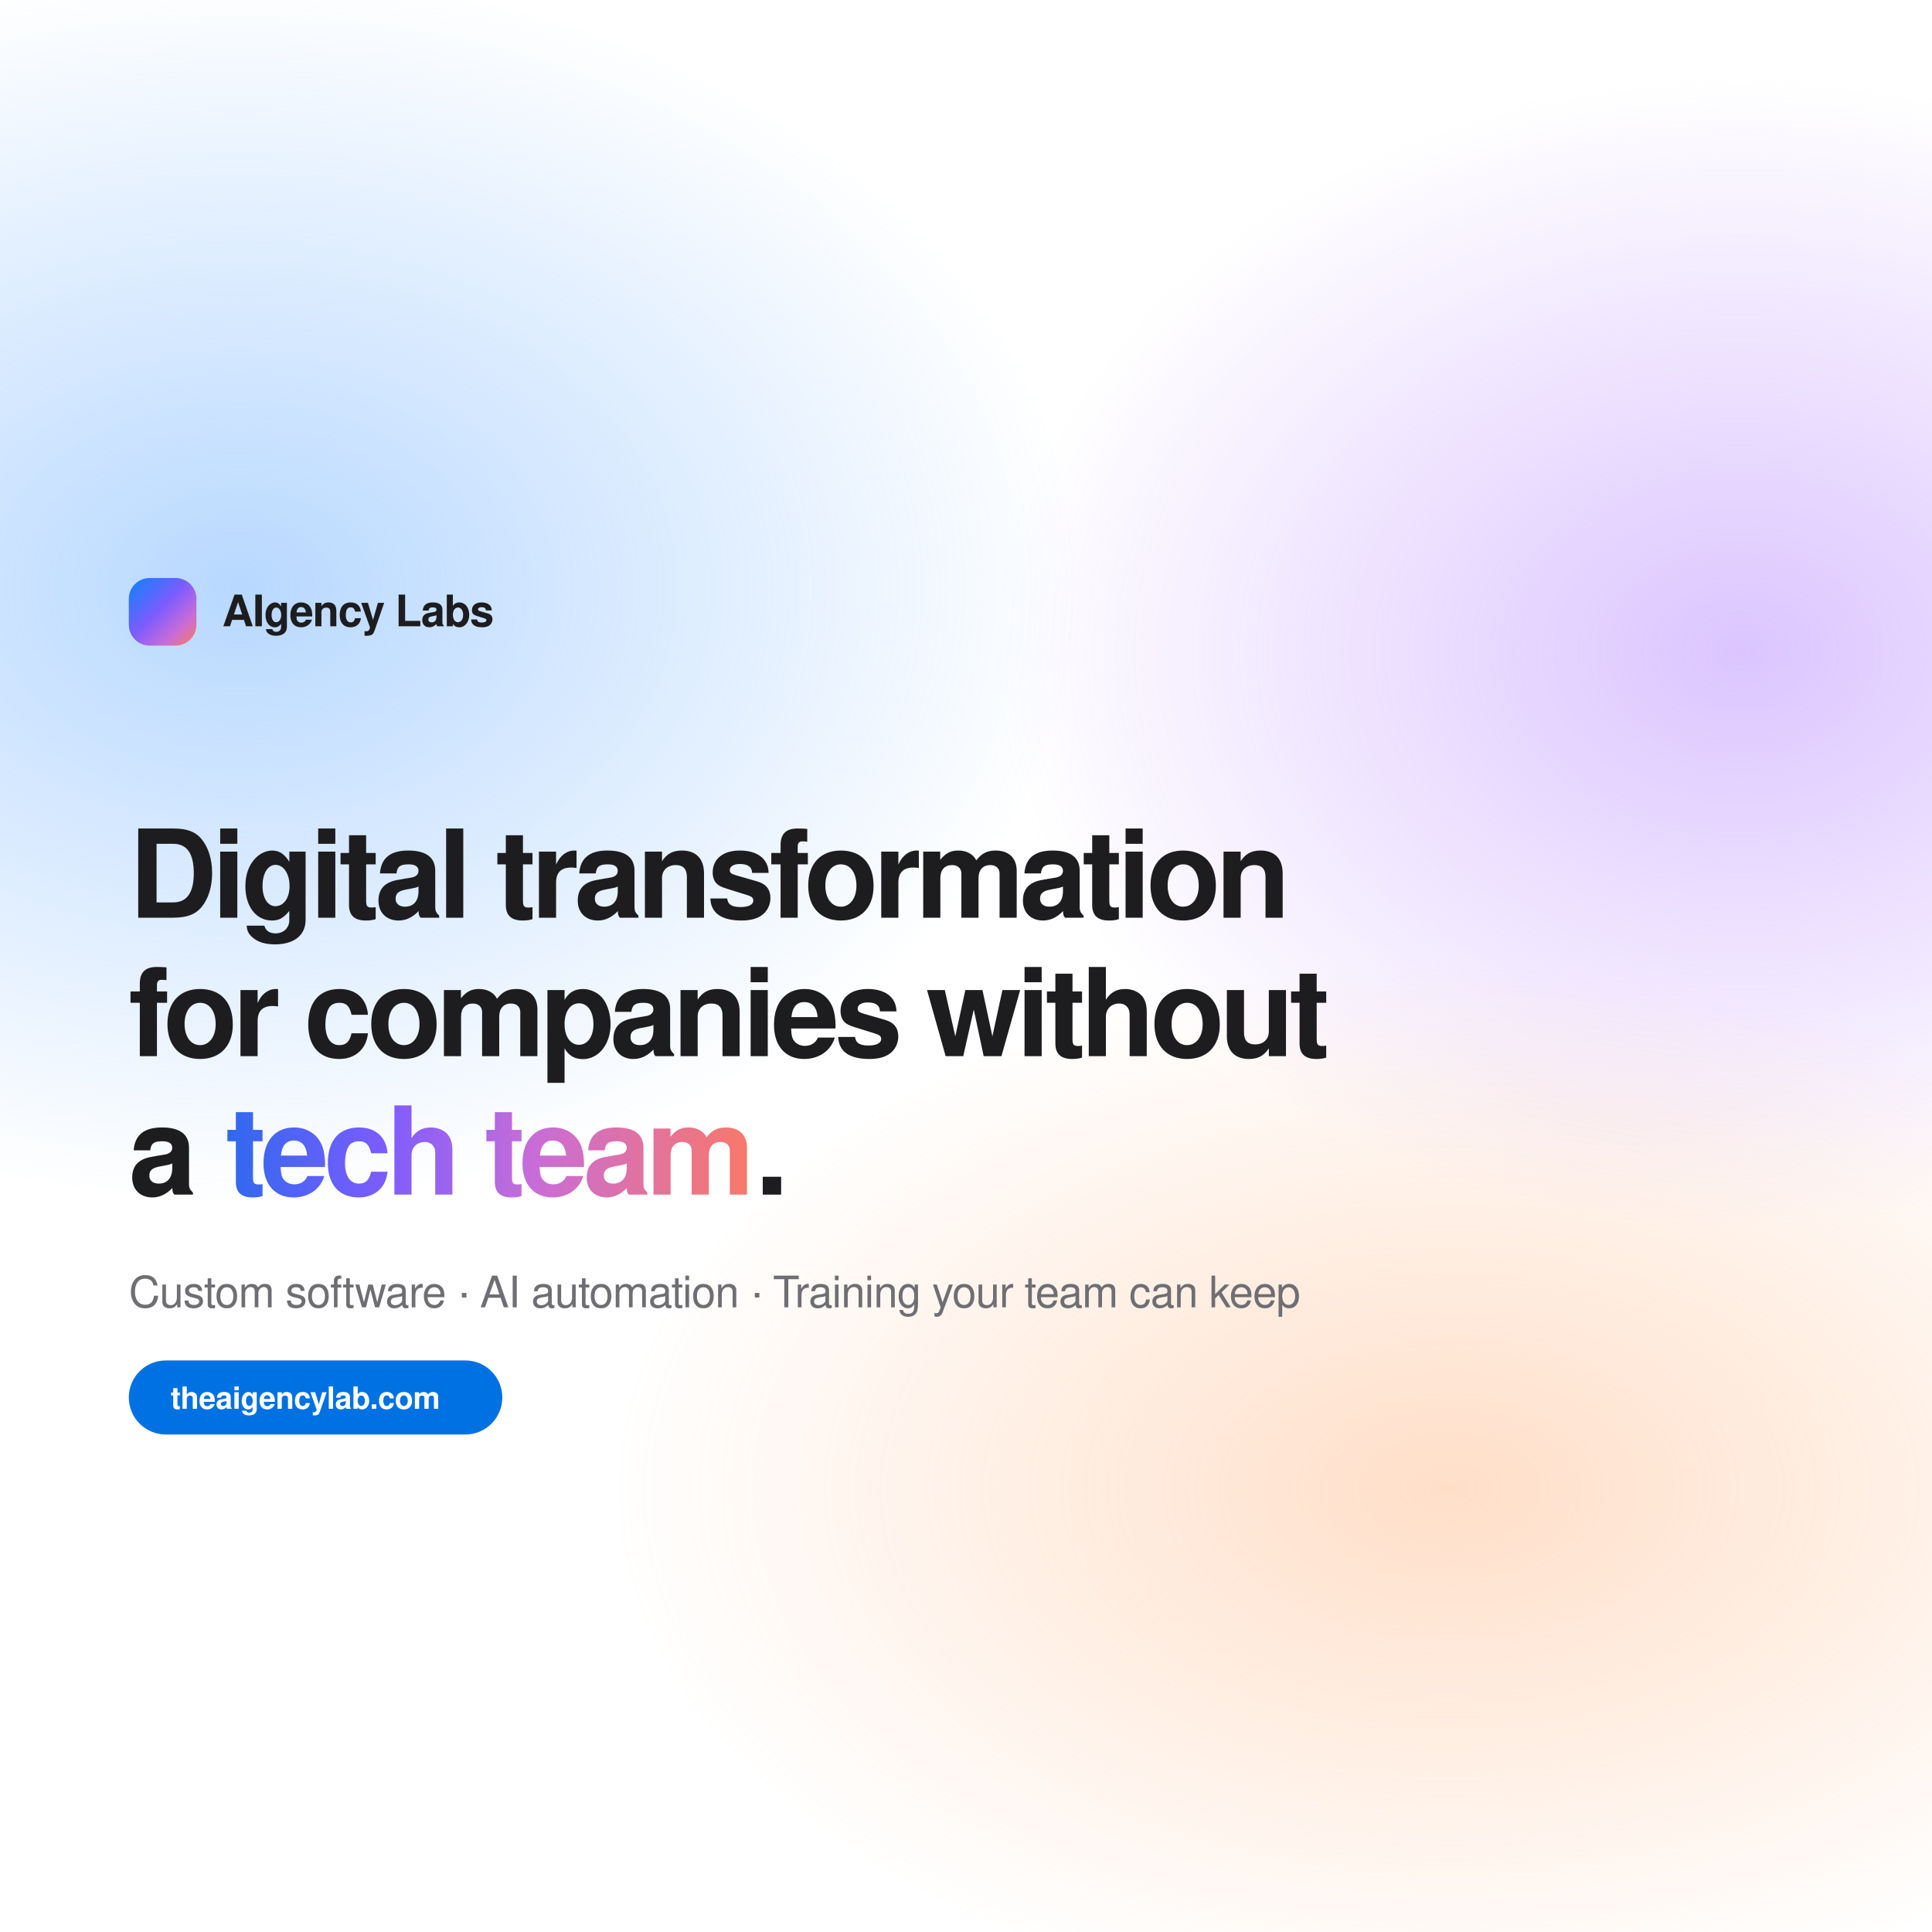
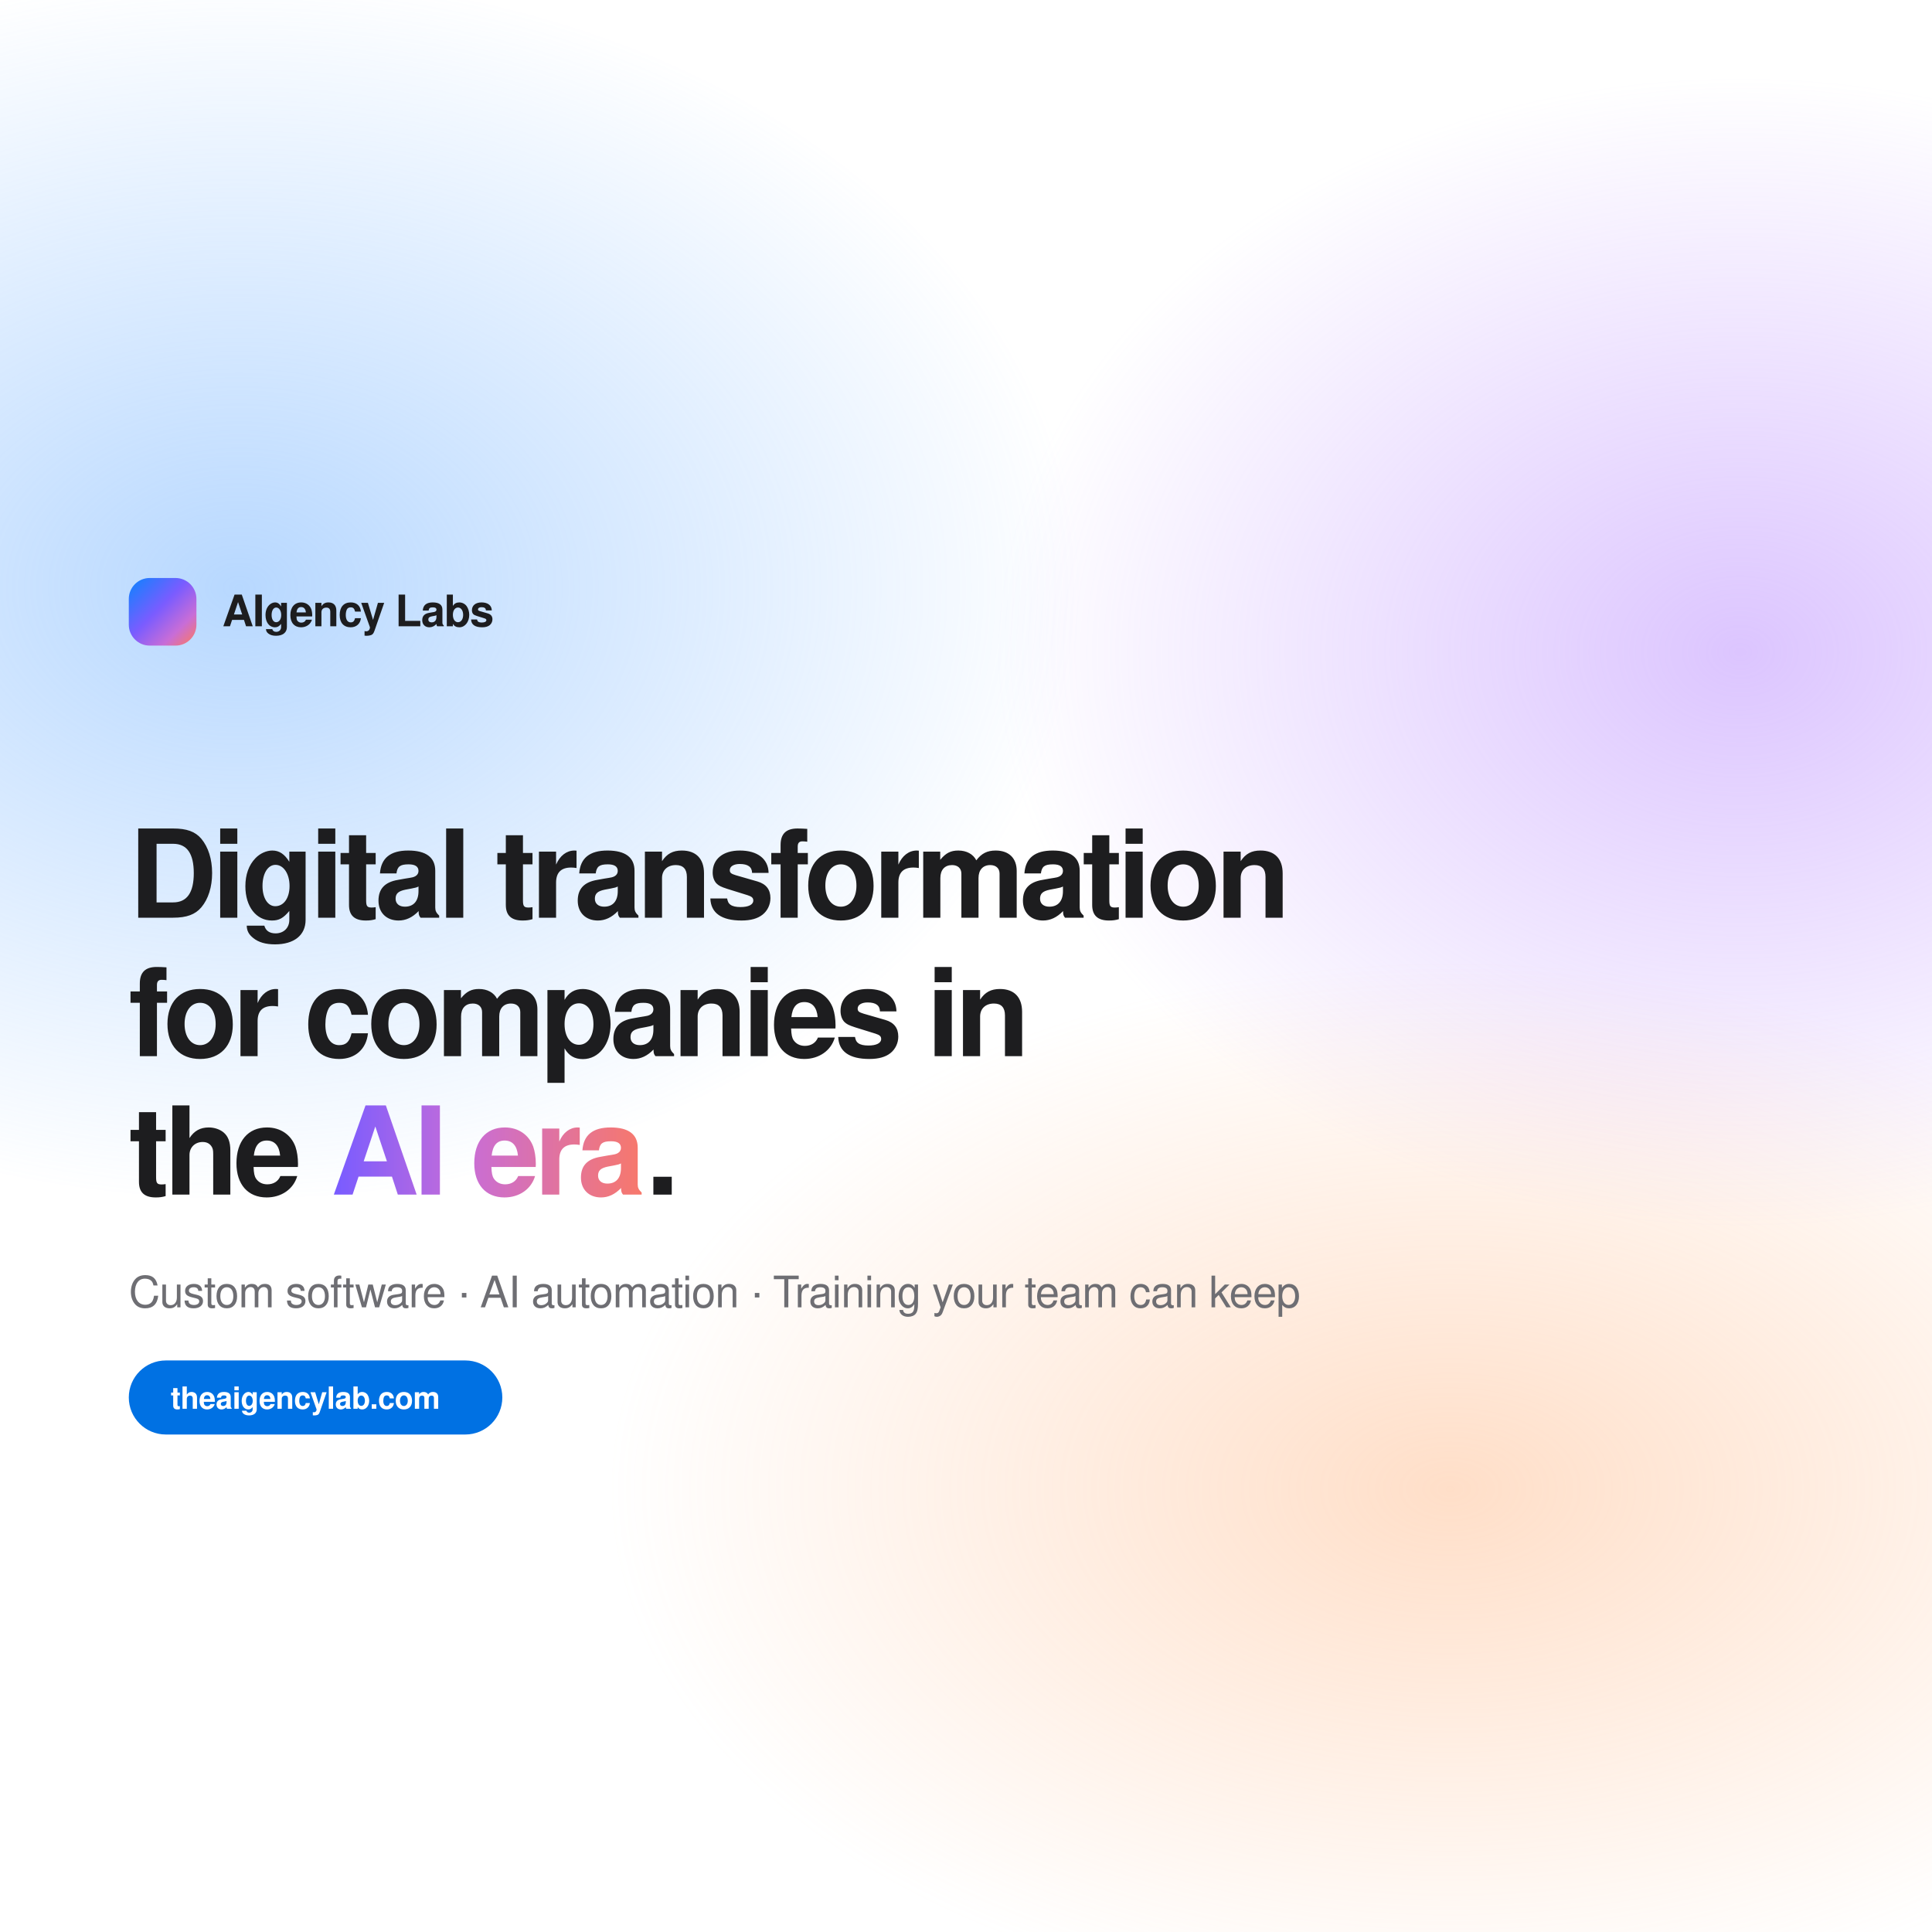
<svg xmlns="http://www.w3.org/2000/svg" width="1200" height="1200" viewBox="0 0 1200 1200">
  <defs>
    <linearGradient id="mark" x1="0" y1="0" x2="1" y2="1">
      <stop offset="0%" stop-color="#0a84ff" />
      <stop offset="45%" stop-color="#7a5cff" />
      <stop offset="75%" stop-color="#c86dd7" />
      <stop offset="100%" stop-color="#ff7a59" />
    </linearGradient>
    <linearGradient id="word" x1="0" y1="0" x2="1" y2="0">
      <stop offset="0%" stop-color="#0071e3" />
      <stop offset="38%" stop-color="#7a5cff" />
      <stop offset="62%" stop-color="#c86dd7" />
      <stop offset="100%" stop-color="#ff7a59" />
    </linearGradient>
    <radialGradient id="b1" cx="50%" cy="50%" r="50%">
      <stop offset="0%" stop-color="#7db8ff" stop-opacity="0.55" />
      <stop offset="100%" stop-color="#7db8ff" stop-opacity="0" />
    </radialGradient>
    <radialGradient id="b2" cx="50%" cy="50%" r="50%">
      <stop offset="0%" stop-color="#b98bff" stop-opacity="0.5" />
      <stop offset="100%" stop-color="#b98bff" stop-opacity="0" />
    </radialGradient>
    <radialGradient id="b3" cx="50%" cy="50%" r="50%">
      <stop offset="0%" stop-color="#ffb27d" stop-opacity="0.42" />
      <stop offset="100%" stop-color="#ffb27d" stop-opacity="0" />
    </radialGradient>
  </defs>
  <rect width="1200" height="1200" fill="#ffffff" />
  <g transform="translate(0,285)">
    <rect width="1200" height="630" fill="#ffffff" />
    <ellipse cx="150" cy="80" rx="520" ry="380" fill="url(#b1)" />
    <ellipse cx="1080" cy="120" rx="460" ry="360" fill="url(#b2)" />
    <ellipse cx="900" cy="640" rx="520" ry="330" fill="url(#b3)" />
    <g transform="translate(80,74)">
      <rect width="42" height="42" rx="13" fill="url(#mark)" />
      <text x="58" y="30" font-family="Helvetica Neue, Helvetica, Arial, sans-serif" font-size="27" font-weight="600" letter-spacing="-0.6" fill="#1d1d1f">AIgency Labs</text>
    </g>
    <g font-family="Helvetica Neue, Helvetica, Arial, sans-serif" fill="#1d1d1f" letter-spacing="-3.2">
      <text x="80" y="285" font-size="76" font-weight="700">Digital transformation</text>
-       <text x="80" y="371" font-size="76" font-weight="700">for companies without</text>
-       <text x="80" y="457" font-size="76" font-weight="700">a <tspan fill="url(#word)">tech team</tspan>.</text>
+       <text x="80" y="371" font-size="76" font-weight="700">for companies in</text>
+       <text x="80" y="457" font-size="76" font-weight="700">the <tspan fill="url(#word)">AI era</tspan>.</text>
    </g>
    <text x="80" y="527" font-family="Helvetica Neue, Helvetica, Arial, sans-serif" font-size="27" font-weight="400" letter-spacing="-0.4" fill="#6e6e73">Custom software · AI automation · Training your team can keep</text>
    <g transform="translate(80,560)">
      <rect width="232" height="46" rx="23" fill="#0071e3" />
      <text x="26" y="30" font-family="Helvetica Neue, Helvetica, Arial, sans-serif" font-size="19" font-weight="600" letter-spacing="-0.2" fill="#ffffff">theaigencylab.com</text>
    </g>
  </g>
</svg>
